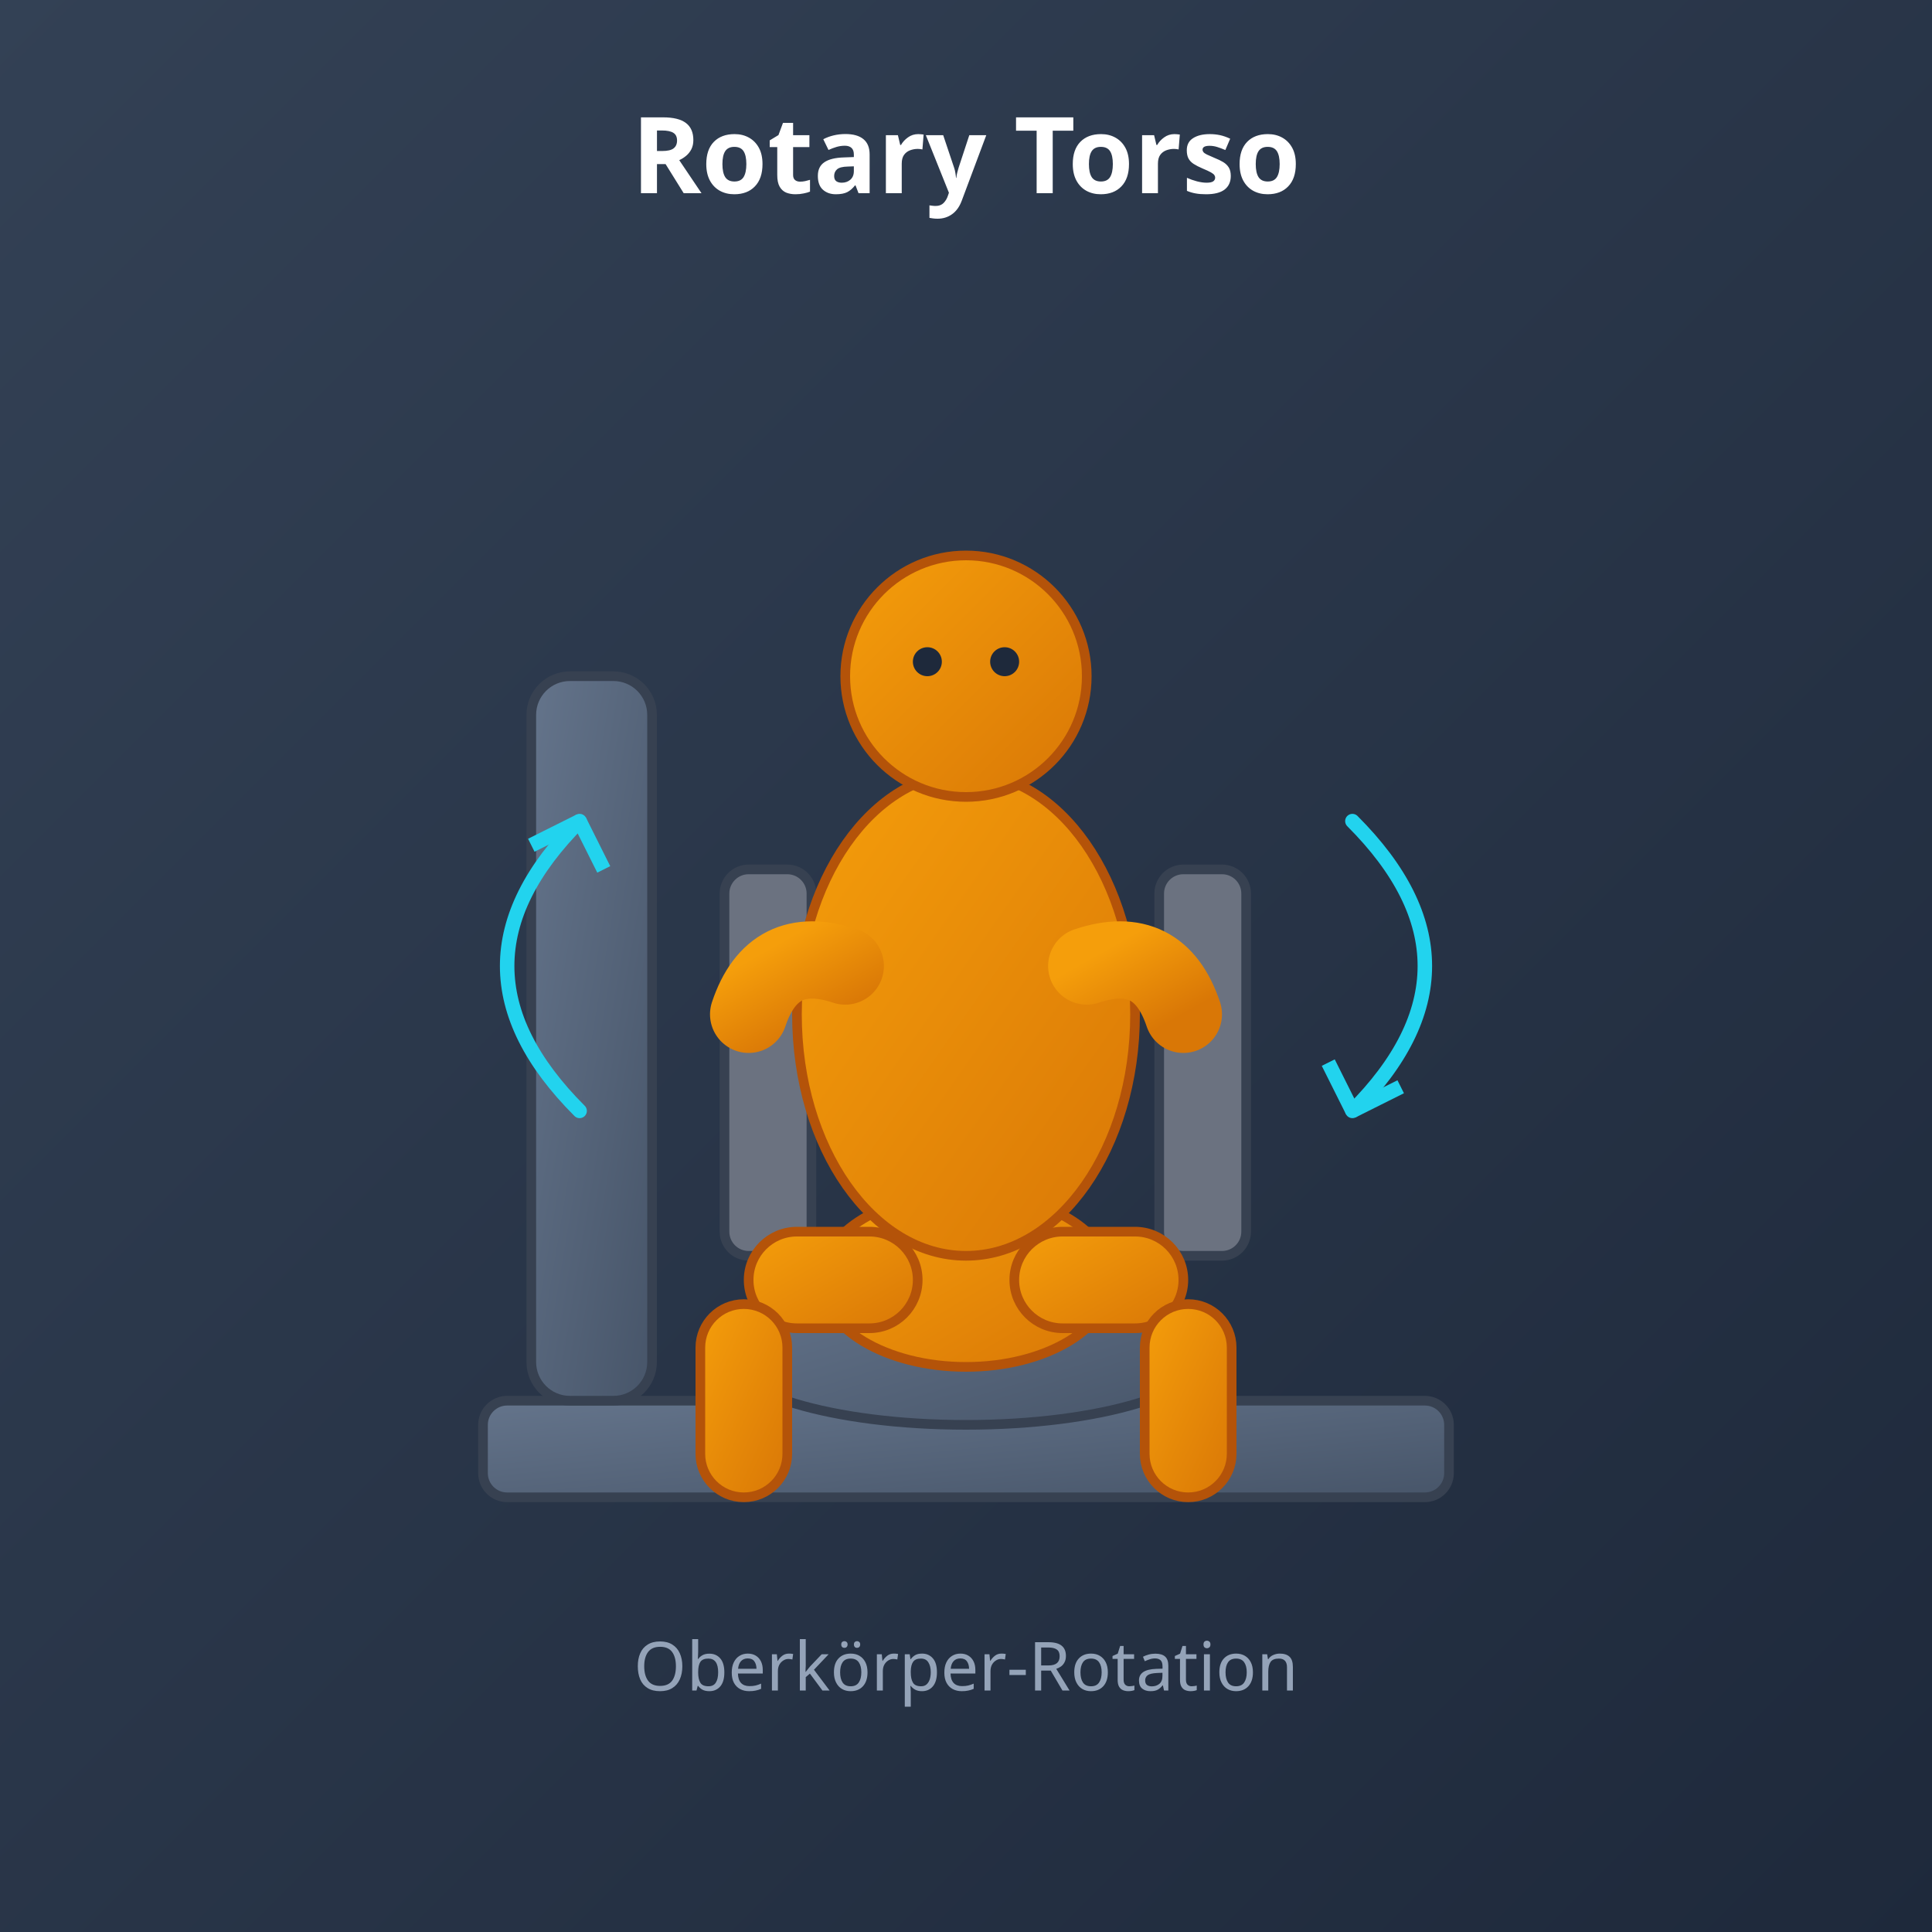
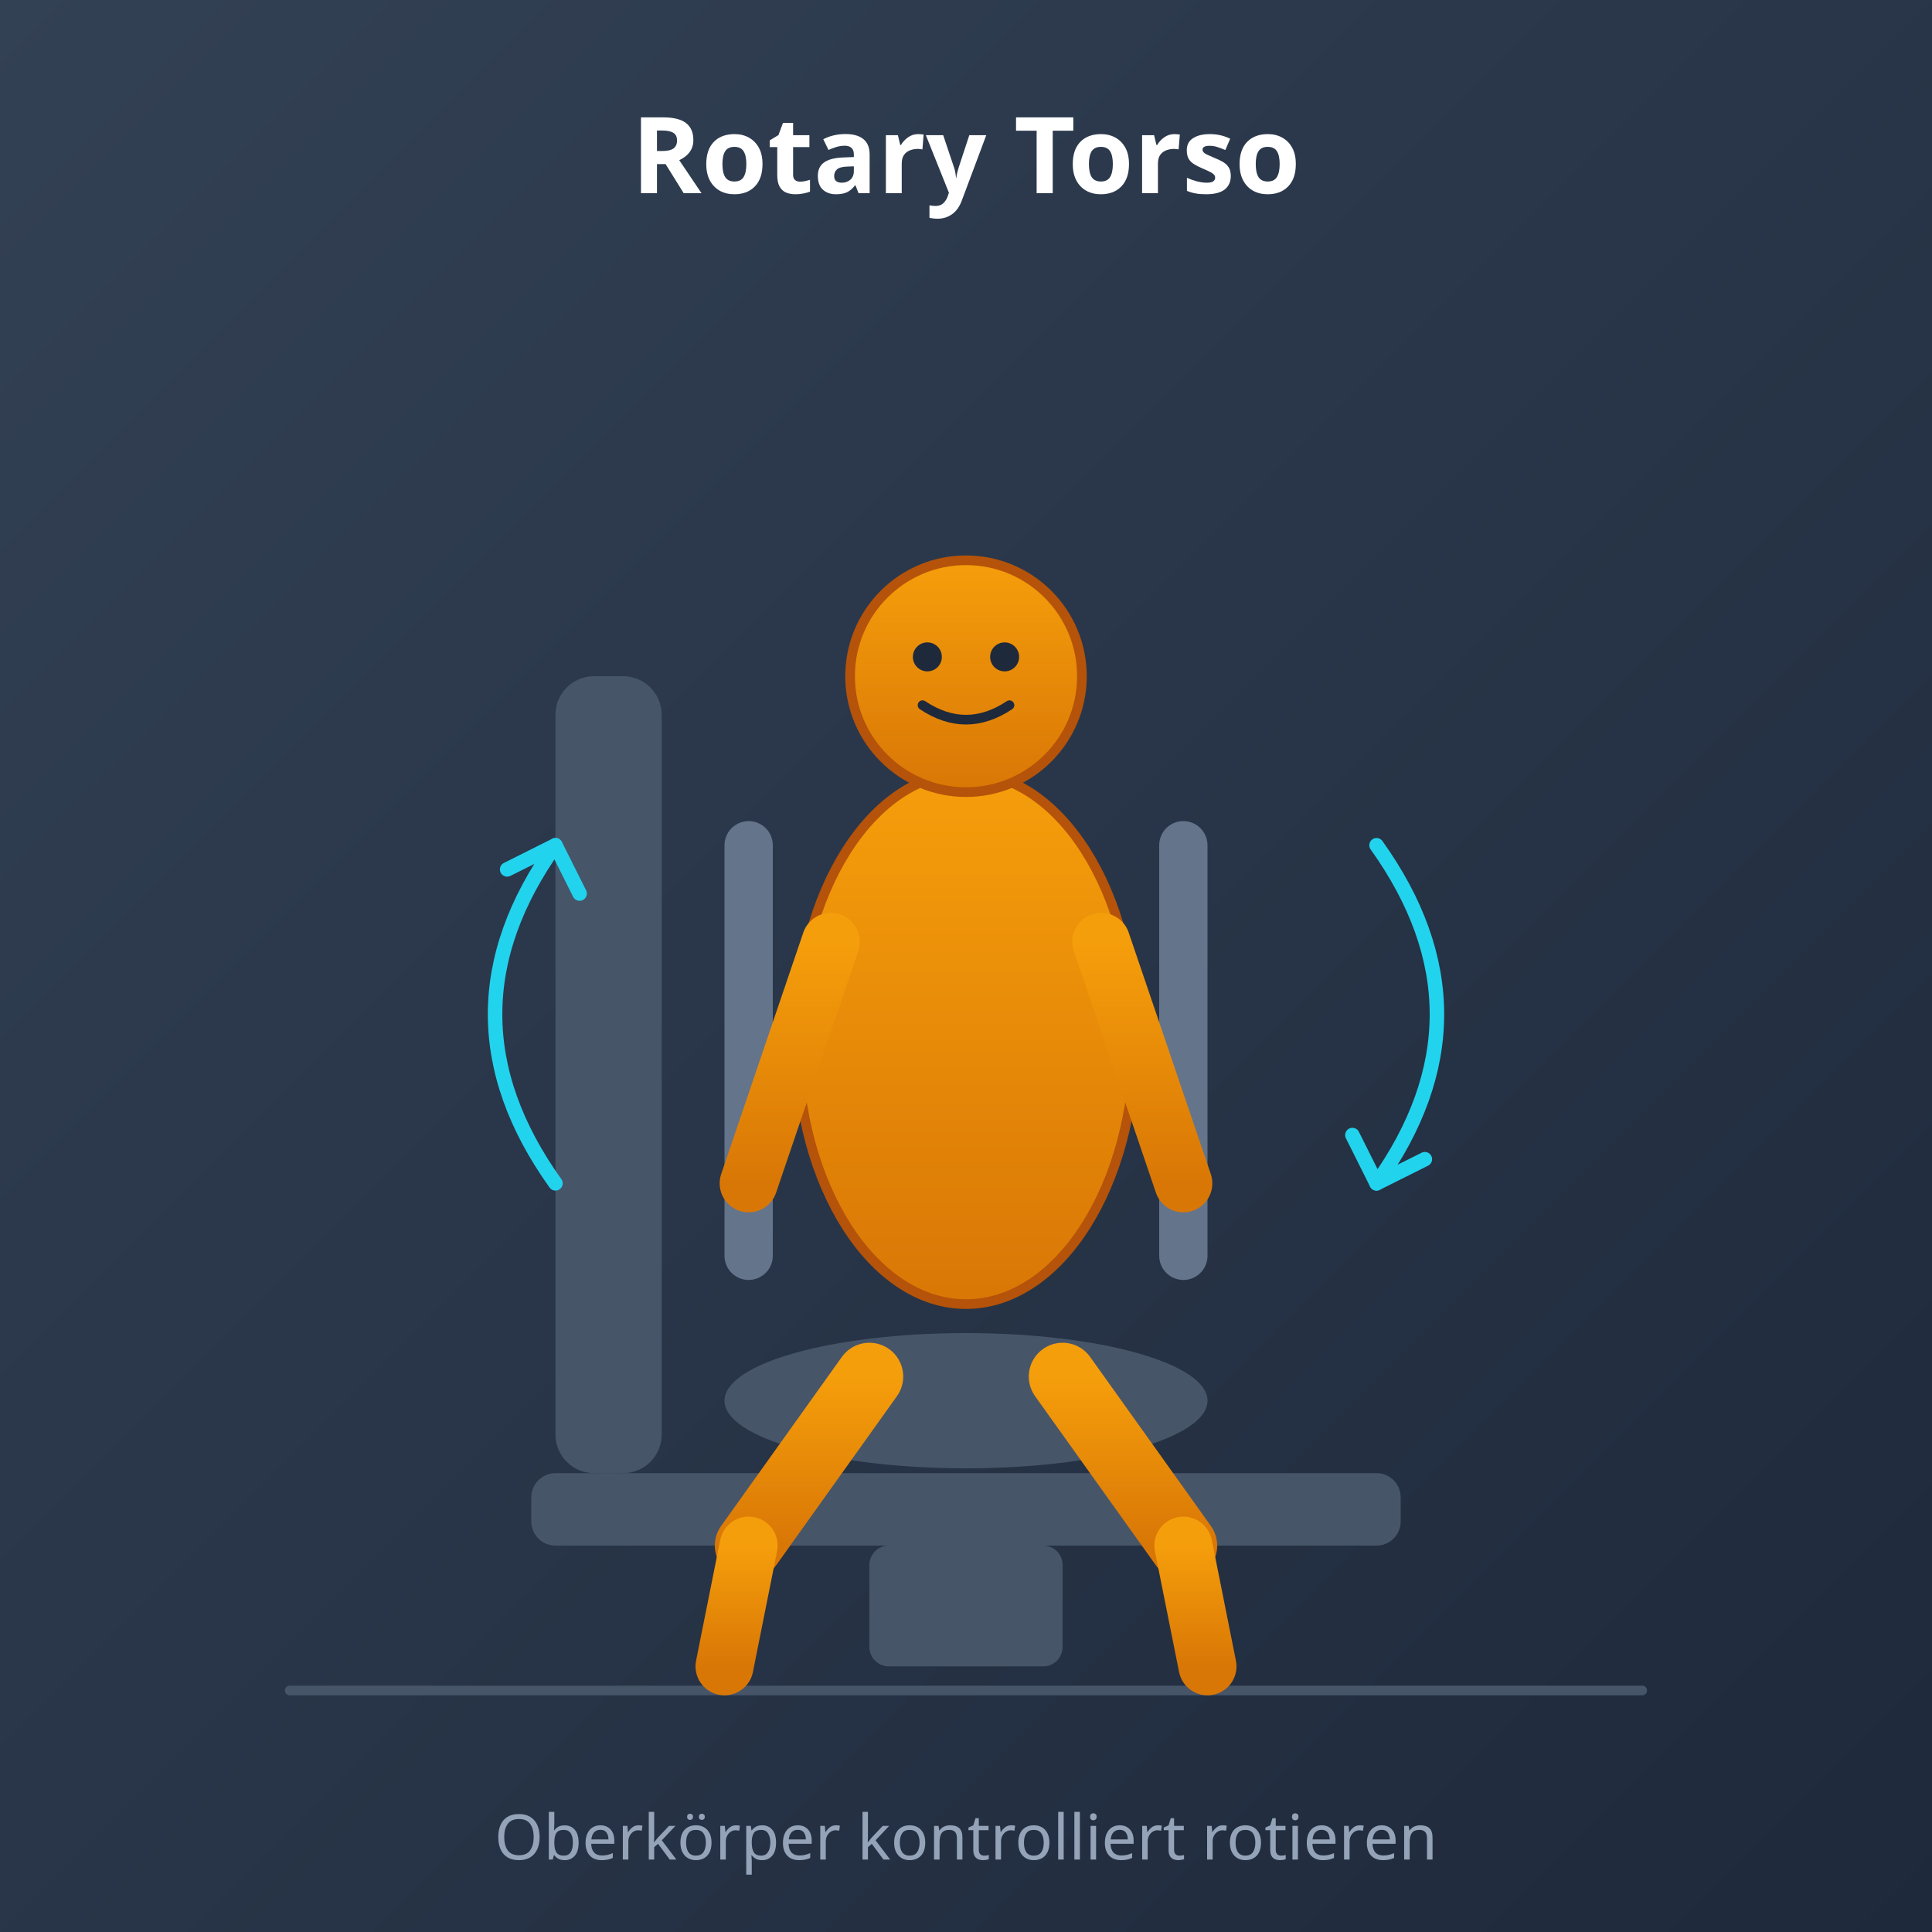
<svg xmlns="http://www.w3.org/2000/svg" width="400" height="400" viewBox="0 0 400 400">
  <defs>
    <linearGradient id="bgRT" x1="0%" y1="0%" x2="100%" y2="100%">
-       <stop offset="0%" style="stop-color:#334155;stop-opacity:1" />
-       <stop offset="100%" style="stop-color:#1e293b;stop-opacity:1" />
+       <stop offset="0%" stop-color="#334155" />
+       <stop offset="100%" stop-color="#1e293b" />
    </linearGradient>
-     <linearGradient id="bodyRT" x1="0%" y1="0%" x2="100%" y2="100%">
-       <stop offset="0%" style="stop-color:#f59e0b;stop-opacity:1" />
-       <stop offset="100%" style="stop-color:#d97706;stop-opacity:1" />
-     </linearGradient>
-     <linearGradient id="machineRT" x1="0%" y1="0%" x2="100%" y2="100%">
-       <stop offset="0%" style="stop-color:#64748b;stop-opacity:1" />
-       <stop offset="100%" style="stop-color:#475569;stop-opacity:1" />
+     <linearGradient id="bodyRT" x1="0%" y1="0%" x2="0%" y2="100%">
+       <stop offset="0%" stop-color="#f59e0b" />
+       <stop offset="100%" stop-color="#d97706" />
    </linearGradient>
  </defs>
  <rect width="400" height="400" fill="url(#bgRT)" />
-   <text x="200" y="40" font-family="system-ui" font-size="22" font-weight="bold" fill="#ffffff" text-anchor="middle">Rotary Torso</text>
-   <rect x="100" y="290" width="200" height="20" rx="5" fill="url(#machineRT)" stroke="#374151" stroke-width="2" />
-   <rect x="110" y="140" width="25" height="150" rx="8" fill="url(#machineRT)" stroke="#374151" stroke-width="2" />
+   <text x="200" y="40" font-family="system-ui,sans-serif" font-size="22" font-weight="bold" fill="#ffffff" text-anchor="middle">Rotary Torso</text>
+   <rect x="110" y="305" width="180" height="15" rx="5" fill="#475569" />
+   <rect x="180" y="320" width="40" height="25" rx="4" fill="#475569" />
+   <rect x="115" y="140" width="22" height="165" rx="8" fill="#475569" />
+   <line x1="155" y1="175" x2="155" y2="260" stroke="#64748b" stroke-width="10" stroke-linecap="round">
+     <animate attributeName="x1" values="155;148;155;162;155" dur="2.5s" repeatCount="indefinite" calcMode="spline" keySplines="0.4 0 0.6 1;0.4 0 0.6 1;0.4 0 0.6 1;0.4 0 0.6 1" />
+     <animate attributeName="x2" values="155;148;155;162;155" dur="2.5s" repeatCount="indefinite" calcMode="spline" keySplines="0.4 0 0.6 1;0.4 0 0.6 1;0.4 0 0.6 1;0.4 0 0.6 1" />
+   </line>
+   <line x1="245" y1="175" x2="245" y2="260" stroke="#64748b" stroke-width="10" stroke-linecap="round">
+     <animate attributeName="x1" values="245;252;245;238;245" dur="2.5s" repeatCount="indefinite" calcMode="spline" keySplines="0.4 0 0.6 1;0.4 0 0.6 1;0.4 0 0.6 1;0.4 0 0.6 1" />
+     <animate attributeName="x2" values="245;252;245;238;245" dur="2.5s" repeatCount="indefinite" calcMode="spline" keySplines="0.4 0 0.6 1;0.4 0 0.6 1;0.4 0 0.6 1;0.4 0 0.6 1" />
+   </line>
+   <ellipse cx="200" cy="290" rx="50" ry="14" fill="#475569" />
+   <line x1="60" y1="350" x2="340" y2="350" stroke="#475569" stroke-width="2" stroke-linecap="round" />
+   <line x1="180" y1="285" x2="155" y2="320" stroke="url(#bodyRT)" stroke-width="14" stroke-linecap="round" />
+   <line x1="155" y1="320" x2="150" y2="345" stroke="url(#bodyRT)" stroke-width="12" stroke-linecap="round" />
+   <line x1="220" y1="285" x2="245" y2="320" stroke="url(#bodyRT)" stroke-width="14" stroke-linecap="round" />
+   <line x1="245" y1="320" x2="250" y2="345" stroke="url(#bodyRT)" stroke-width="12" stroke-linecap="round" />
  <g>
-     <rect x="150" y="180" width="18" height="80" rx="5" fill="#6b7280" stroke="#374151" stroke-width="2">
-       <animate attributeName="x" values="150;145;150" dur="2.5s" repeatCount="indefinite" />
-     </rect>
-     <rect x="240" y="180" width="18" height="80" rx="5" fill="#6b7280" stroke="#374151" stroke-width="2">
-       <animate attributeName="x" values="240;245;240" dur="2.5s" repeatCount="indefinite" />
-     </rect>
+     <animateTransform attributeName="transform" type="rotate" values="0 200 250;-12 200 250;0 200 250;12 200 250;0 200 250" dur="2.5s" repeatCount="indefinite" calcMode="spline" keySplines="0.4 0 0.6 1;0.4 0 0.6 1;0.4 0 0.6 1;0.4 0 0.6 1" />
+     <ellipse cx="200" cy="215" rx="35" ry="55" fill="url(#bodyRT)" stroke="#b45309" stroke-width="2" />
+     <line x1="172" y1="195" x2="155" y2="245" stroke="url(#bodyRT)" stroke-width="12" stroke-linecap="round" />
+     <line x1="228" y1="195" x2="245" y2="245" stroke="url(#bodyRT)" stroke-width="12" stroke-linecap="round" />
+     <circle cx="200" cy="140" r="24" fill="url(#bodyRT)" stroke="#b45309" stroke-width="2" />
+     <circle cx="192" cy="136" r="3" fill="#1e293b" />
+     <circle cx="208" cy="136" r="3" fill="#1e293b" />
+     <path d="M191 146 Q200 152 209 146" stroke="#1e293b" stroke-width="2" fill="none" stroke-linecap="round" />
  </g>
-   <ellipse cx="200" cy="280" rx="50" ry="15" fill="url(#machineRT)" stroke="#374151" stroke-width="2" />
-   <ellipse cx="200" cy="265" rx="30" ry="18" fill="url(#bodyRT)" stroke="#b45309" stroke-width="2" />
-   <rect x="155" y="255" width="35" height="20" rx="10" fill="url(#bodyRT)" stroke="#b45309" stroke-width="2" />
-   <rect x="210" y="255" width="35" height="20" rx="10" fill="url(#bodyRT)" stroke="#b45309" stroke-width="2" />
-   <rect x="145" y="270" width="18" height="40" rx="9" fill="url(#bodyRT)" stroke="#b45309" stroke-width="2" />
-   <rect x="237" y="270" width="18" height="40" rx="9" fill="url(#bodyRT)" stroke="#b45309" stroke-width="2" />
-   <g>
-     <ellipse cx="200" cy="210" rx="35" ry="50" fill="url(#bodyRT)" stroke="#b45309" stroke-width="2">
-       <animate attributeName="cx" values="200;190;200;210;200" dur="2.5s" repeatCount="indefinite" />
-       <animateTransform attributeName="transform" type="rotate" values="0 200 230;-15 200 230;0 200 230;15 200 230;0 200 230" dur="2.5s" repeatCount="indefinite" />
-     </ellipse>
-     <circle cx="200" cy="140" r="25" fill="url(#bodyRT)" stroke="#b45309" stroke-width="2">
-       <animate attributeName="cx" values="200;185;200;215;200" dur="2.5s" repeatCount="indefinite" />
-     </circle>
-     <circle cx="192" cy="137" r="3" fill="#1e293b">
-       <animate attributeName="cx" values="192;180;192;200;192" dur="2.5s" repeatCount="indefinite" />
-     </circle>
-     <circle cx="208" cy="137" r="3" fill="#1e293b">
-       <animate attributeName="cx" values="208;196;208;216;208" dur="2.5s" repeatCount="indefinite" />
-     </circle>
-     <path d="M 175 200 Q 160 195 155 210" stroke="url(#bodyRT)" stroke-width="16" fill="none" stroke-linecap="round">
-       <animate attributeName="d" values="M 175 200 Q 160 195 155 210;M 170 200 Q 155 195 150 210;M 175 200 Q 160 195 155 210;M 180 200 Q 165 195 160 210;M 175 200 Q 160 195 155 210" dur="2.5s" repeatCount="indefinite" />
-     </path>
-     <path d="M 225 200 Q 240 195 245 210" stroke="url(#bodyRT)" stroke-width="16" fill="none" stroke-linecap="round">
-       <animate attributeName="d" values="M 225 200 Q 240 195 245 210;M 230 200 Q 245 195 250 210;M 225 200 Q 240 195 245 210;M 220 200 Q 235 195 240 210;M 225 200 Q 240 195 245 210" dur="2.5s" repeatCount="indefinite" />
-     </path>
-   </g>
-   <path d="M 280 170 Q 310 200 280 230" stroke="#22d3ee" stroke-width="3" fill="none" stroke-linecap="round">
+   <path d="M285 175 Q310 210 285 245" stroke="#22d3ee" stroke-width="3" fill="none" stroke-linecap="round">
    <animate attributeName="opacity" values="1;0.3;1" dur="1.25s" repeatCount="indefinite" />
  </path>
-   <path d="M 280 230 L 275 220 M 280 230 L 290 225" stroke="#22d3ee" stroke-width="3" fill="none" />
-   <path d="M 120 230 Q 90 200 120 170" stroke="#22d3ee" stroke-width="3" fill="none" stroke-linecap="round">
+   <path d="M285 245 L280 235 M285 245 L295 240" stroke="#22d3ee" stroke-width="3" fill="none" stroke-linecap="round" />
+   <path d="M115 245 Q90 210 115 175" stroke="#22d3ee" stroke-width="3" fill="none" stroke-linecap="round">
    <animate attributeName="opacity" values="0.3;1;0.3" dur="1.25s" repeatCount="indefinite" />
  </path>
-   <path d="M 120 170 L 125 180 M 120 170 L 110 175" stroke="#22d3ee" stroke-width="3" fill="none" />
-   <text x="200" y="350" font-family="system-ui" font-size="14" fill="#94a3b8" text-anchor="middle">Oberkörper-Rotation</text>
+   <path d="M115 175 L120 185 M115 175 L105 180" stroke="#22d3ee" stroke-width="3" fill="none" stroke-linecap="round" />
+   <text x="200" y="385" font-family="system-ui,sans-serif" font-size="13" fill="#94a3b8" text-anchor="middle">Oberkörper kontrolliert rotieren</text>
</svg>
